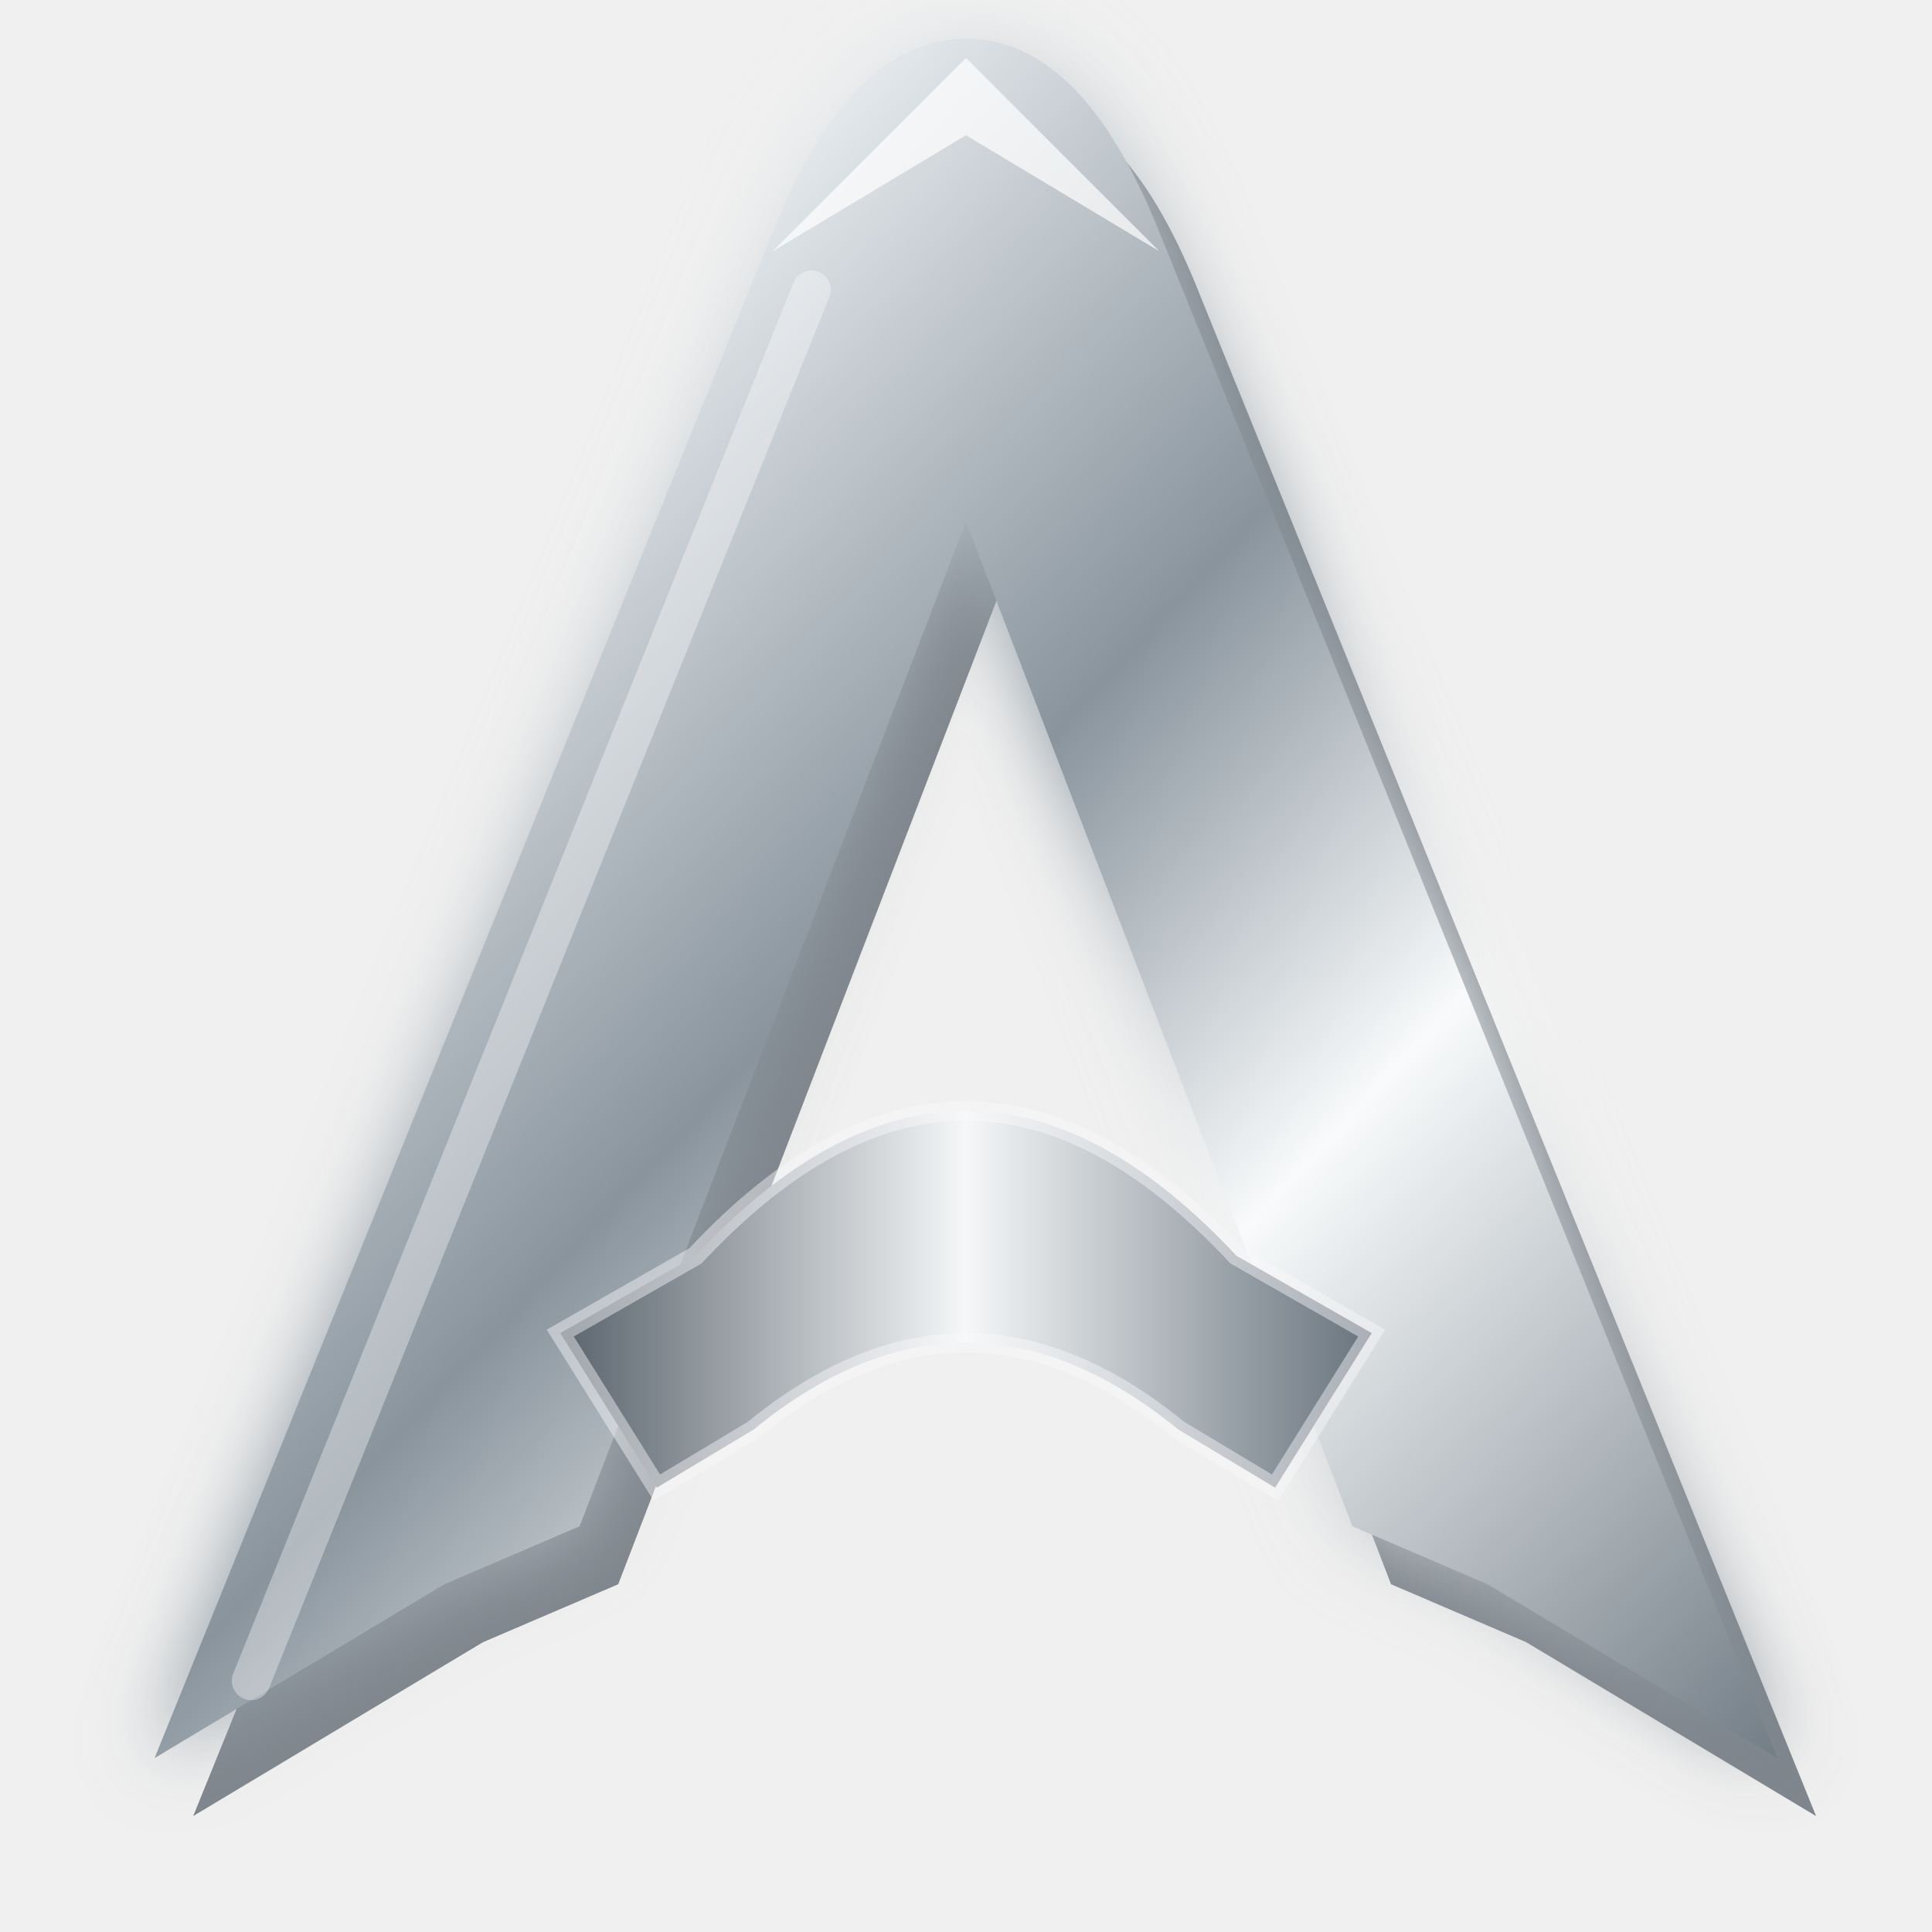
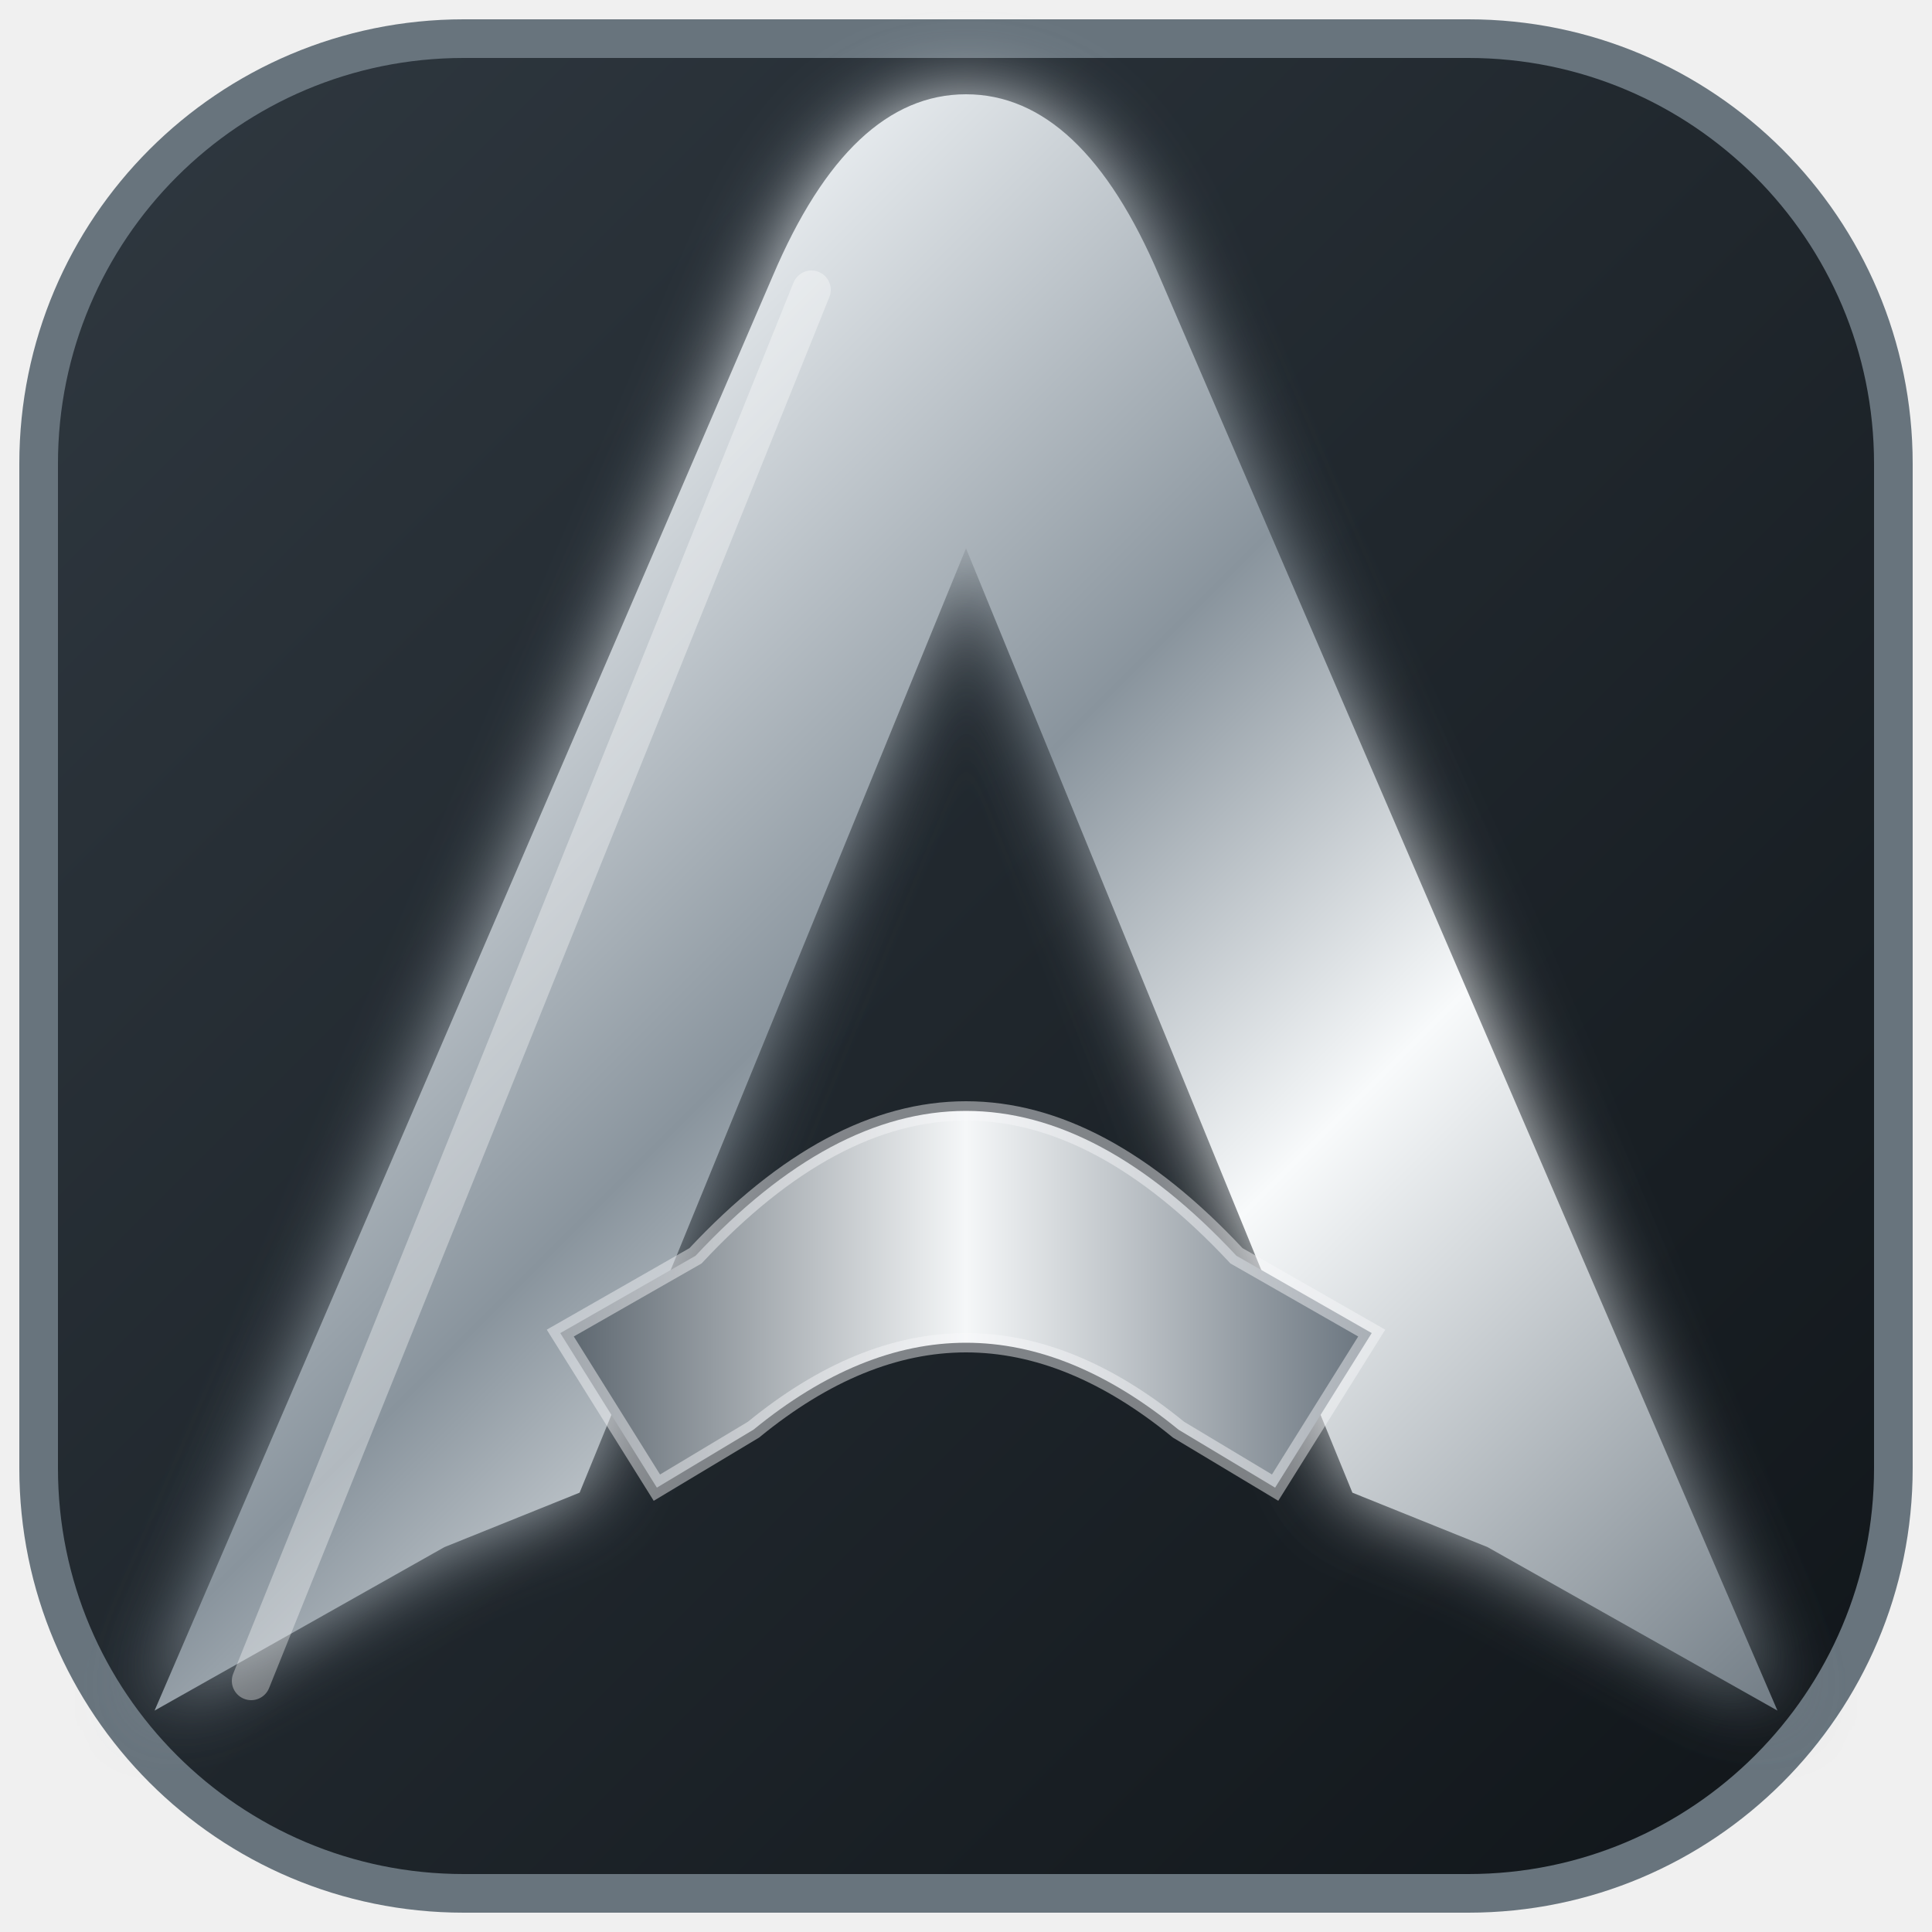
<svg xmlns="http://www.w3.org/2000/svg" viewBox="0 0 100 100">
  <defs>
+     <linearGradient id="tile" x1="0" y1="0" x2="1" y2="1">
+       <stop offset="0" stop-color="#303941" />
+       <stop offset="1" stop-color="#101519" />
+     </linearGradient>
    <linearGradient id="silver" x1="0" y1="0" x2="1" y2="1">
-       <stop offset="0" stop-color="#fff" />
+       <stop offset="0" stop-color="#ffffff" />
      <stop offset=".22" stop-color="#e9edf0" />
      <stop offset=".48" stop-color="#89949d" />
      <stop offset=".68" stop-color="#f8fafb" />
      <stop offset="1" stop-color="#707b84" />
    </linearGradient>
    <linearGradient id="bar" x1="0" y1="0" x2="1" y2="0">
      <stop offset="0" stop-color="#59636c" />
      <stop offset=".5" stop-color="#f5f7f8" />
      <stop offset="1" stop-color="#68737d" />
    </linearGradient>
    <filter id="glow" x="-35%" y="-35%" width="170%" height="170%">
      <feGaussianBlur stdDeviation="2" result="b" />
      <feMerge>
        <feMergeNode in="b" />
        <feMergeNode in="SourceGraphic" />
      </feMerge>
    </filter>
  </defs>
-   <path d="M8 91 40 12Q44 2 50 2t10 10l32 79-15-9-7-3-20-52-20 52-7 3Z" fill="#59636c" opacity=".75" transform="translate(2 3)" />
-   <path d="M8 91 40 12Q44 2 50 2t10 10l32 79-15-9-7-3-20-52-20 52-7 3Z" fill="url(#silver)" filter="url(#glow)" />
+   <rect x="2" y="2" width="96" height="96" rx="22" fill="url(#tile)" stroke="#68747d" stroke-width="2" />
+   <path d="M8 91 40 12Q44 2 50 2t10 10l32 79-15-9-7-3-20-52-20 52-7 3Z" fill="url(#silver)" filter="url(#glow)" transform="translate(0 3) scale(1 .94)" />
  <path d="M29 69 36 65Q50 50 64 65l7 4-5 8-5-3q-11-9-22 0l-5 3Z" fill="url(#bar)" stroke="#f8fafb" stroke-opacity=".45" />
-   <path d="M40 13 50 3 60 13 50 7Z" fill="#fff" opacity=".7" />
  <path d="M13 87 42 15" stroke="#fff" stroke-width="2" stroke-linecap="round" opacity=".35" />
</svg>
